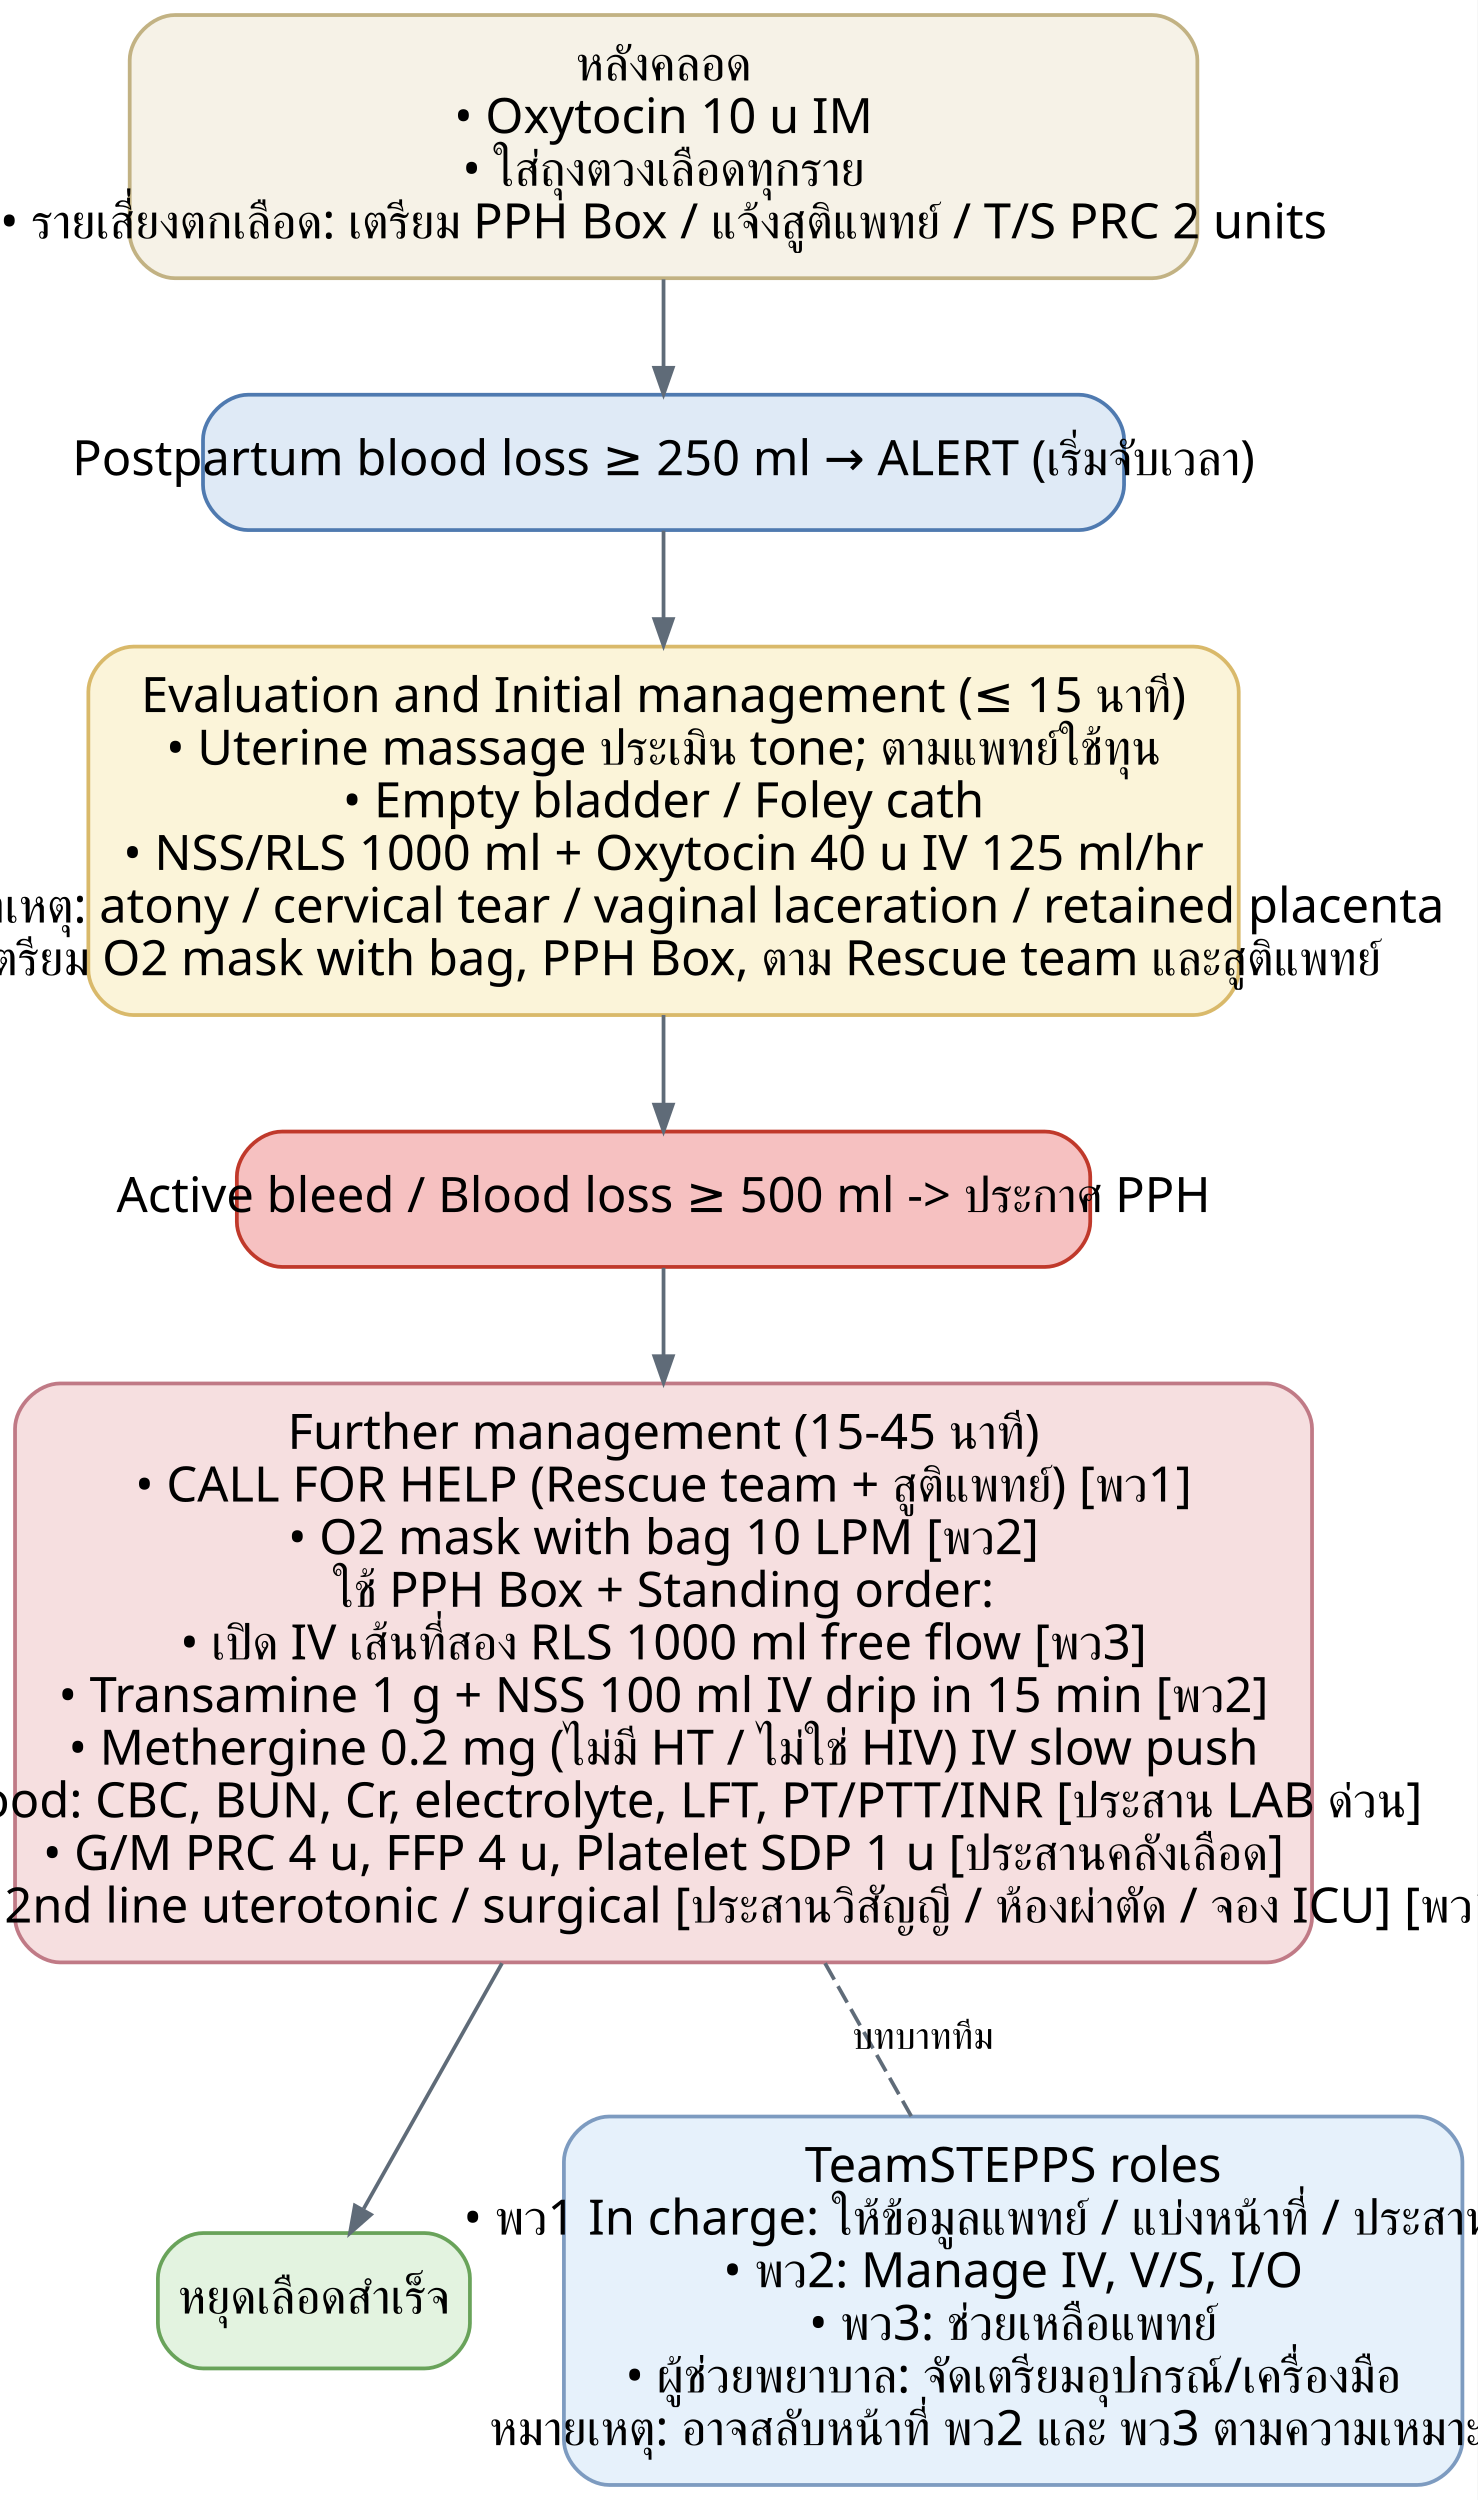
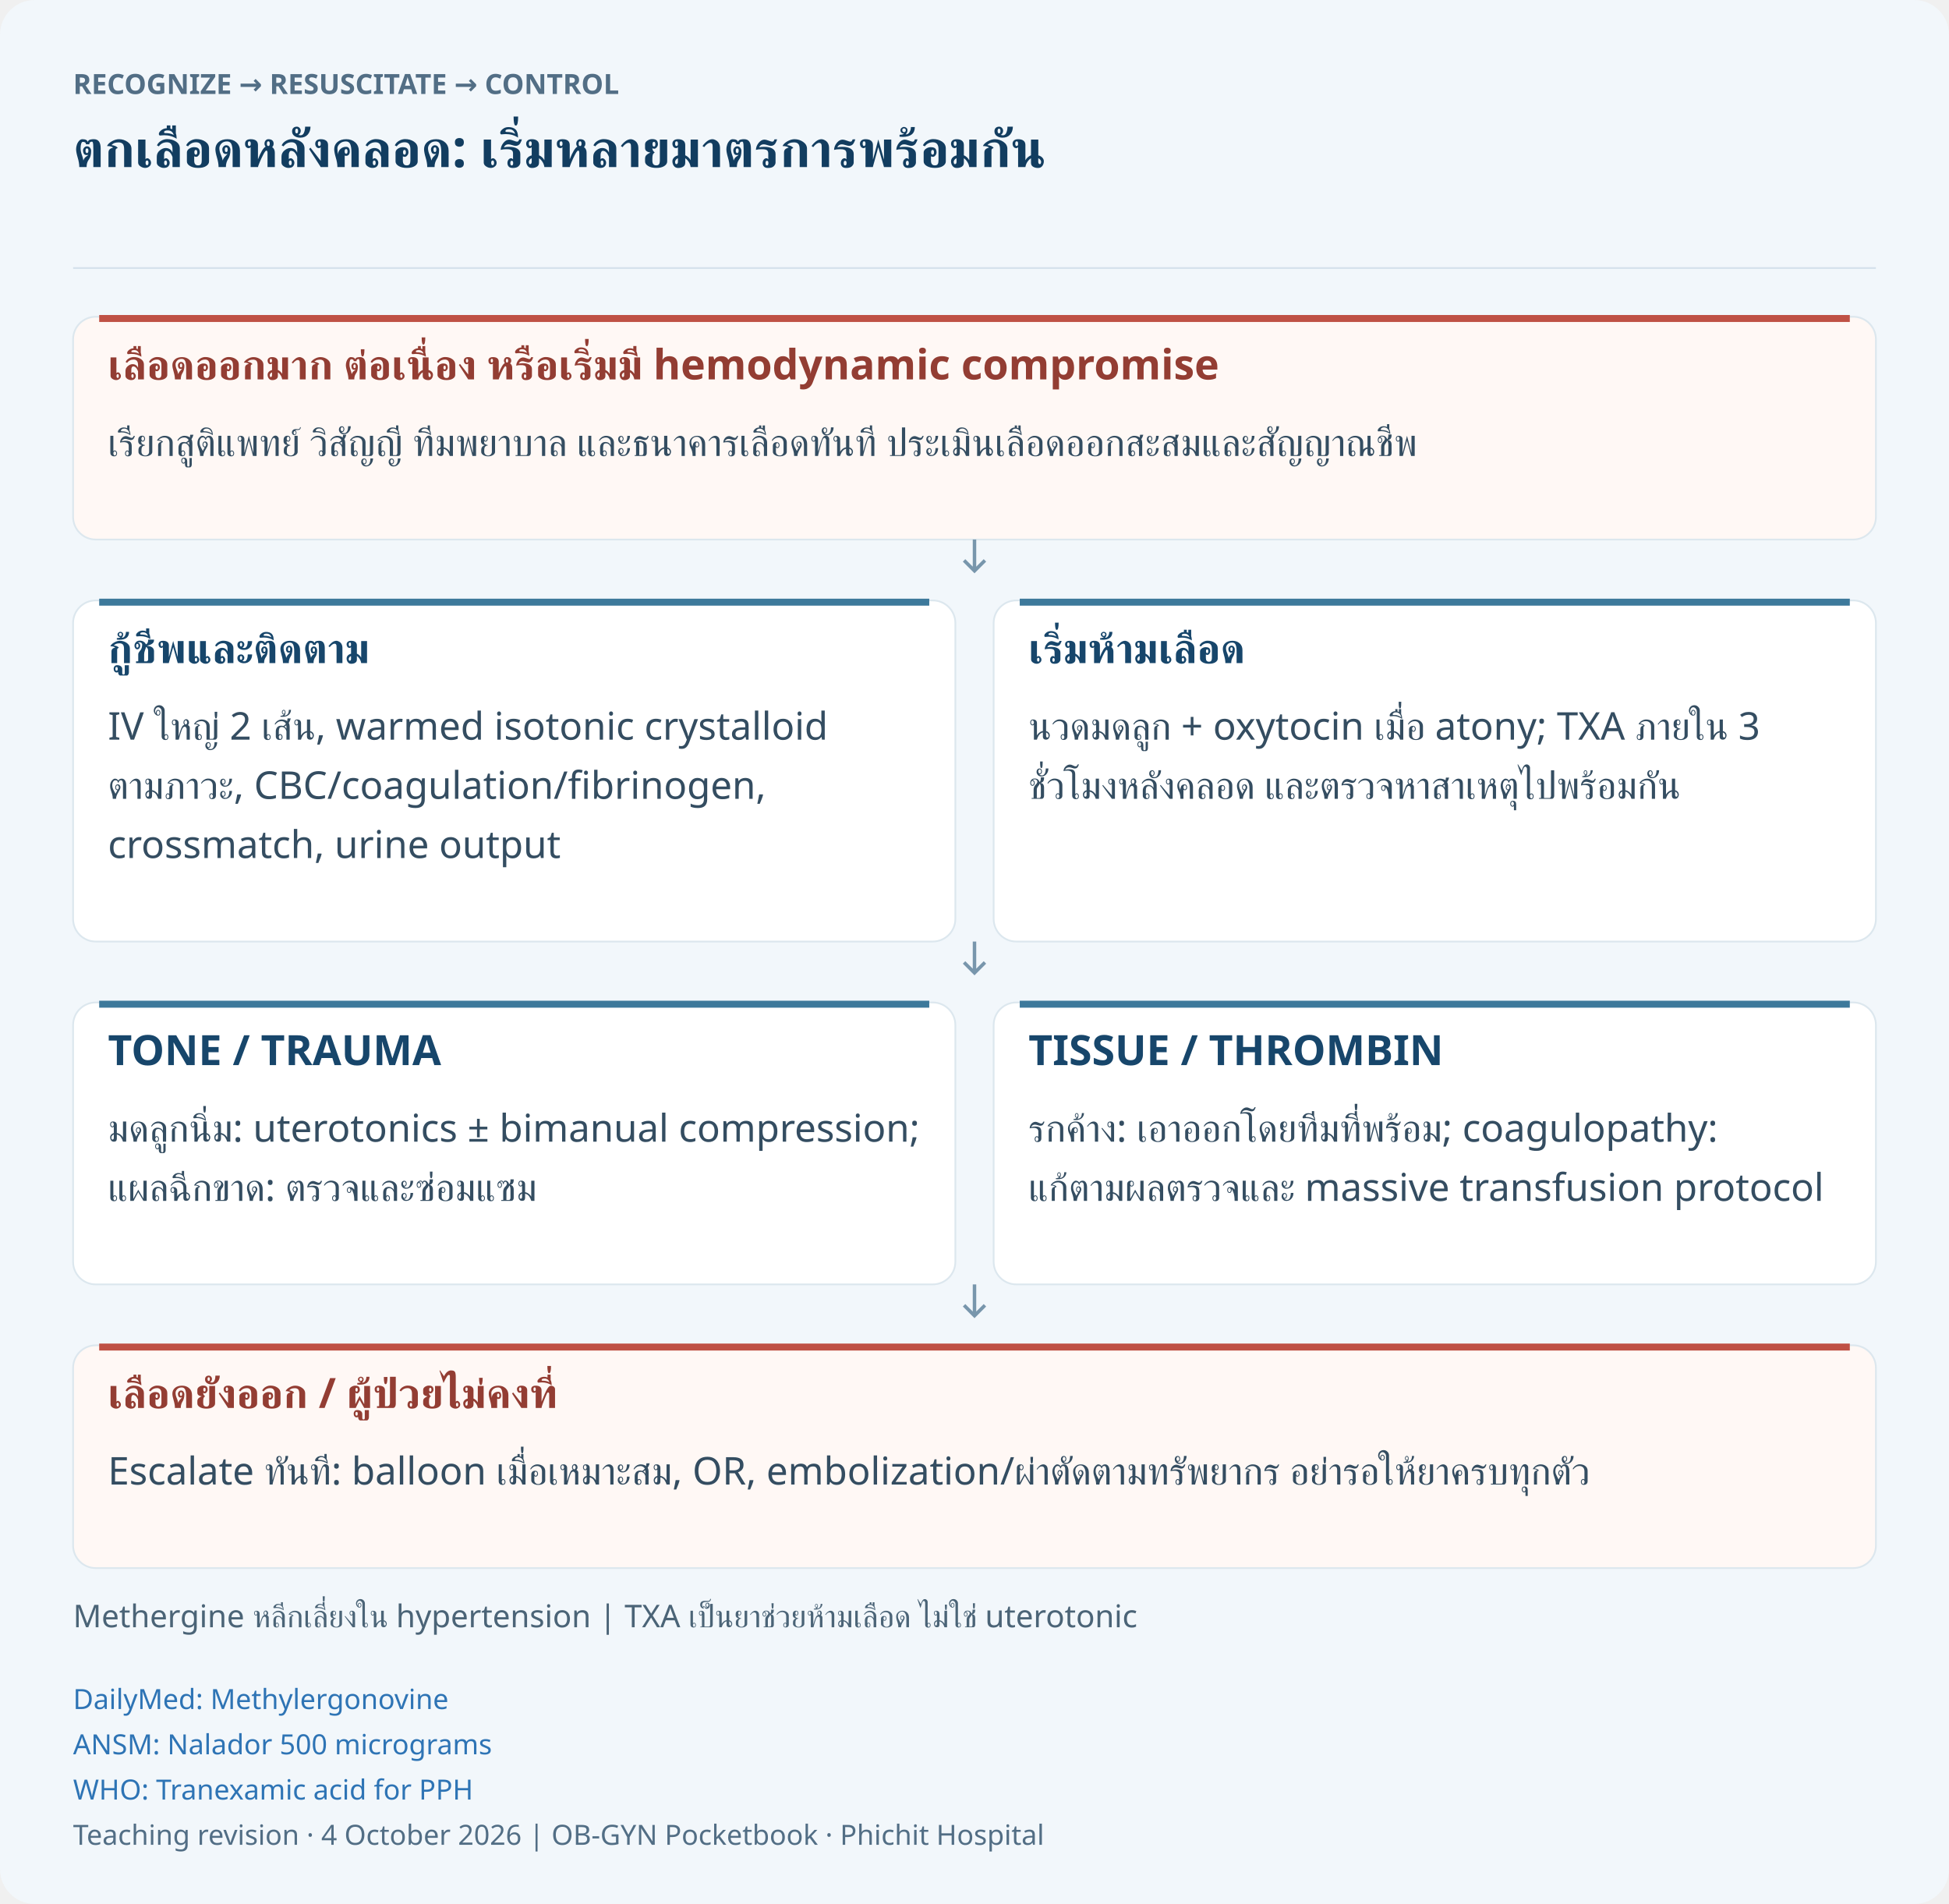
- <svg xmlns="http://www.w3.org/2000/svg" viewBox="0.00 0.00 393.00 665.00">
-   <g id="graph0" class="graph" transform="scale(1 1) rotate(0) translate(4 661)">
-     <polygon fill="white" stroke="transparent" points="-4,4 -4,-661 389,-661 389,4 -4,4" />
-     <g id="node1" class="node">
-       <path fill="#f6f2e7" stroke="#c2b283" d="M302.5,-657C302.5,-657 42.5,-657 42.5,-657 36.5,-657 30.5,-651 30.5,-645 30.5,-645 30.5,-599 30.5,-599 30.5,-593 36.5,-587 42.5,-587 42.5,-587 302.5,-587 302.5,-587 308.5,-587 314.5,-593 314.5,-599 314.5,-599 314.5,-645 314.5,-645 314.5,-651 308.5,-657 302.5,-657" />
-       <text text-anchor="middle" x="172.5" y="-639.6" font-family="Sarabun, 'TH Sarabun New', Tahoma, sans-serif" font-size="13.00">หลังคลอด</text>
-       <text text-anchor="middle" x="172.5" y="-625.6" font-family="Sarabun, 'TH Sarabun New', Tahoma, sans-serif" font-size="13.00">• Oxytocin 10 u IM</text>
-       <text text-anchor="middle" x="172.5" y="-611.6" font-family="Sarabun, 'TH Sarabun New', Tahoma, sans-serif" font-size="13.00">• ใส่ถุงตวงเลือดทุกราย</text>
-       <text text-anchor="middle" x="172.5" y="-597.6" font-family="Sarabun, 'TH Sarabun New', Tahoma, sans-serif" font-size="13.00">• รายเสี่ยงตกเลือด: เตรียม PPH Box / แจ้งสูติแพทย์ / T/S PRC 2 units</text>
-     </g>
-     <g id="node2" class="node">
-       <path fill="#dfeaf6" stroke="#4f7ab0" d="M283,-556C283,-556 62,-556 62,-556 56,-556 50,-550 50,-544 50,-544 50,-532 50,-532 50,-526 56,-520 62,-520 62,-520 283,-520 283,-520 289,-520 295,-526 295,-532 295,-532 295,-544 295,-544 295,-550 289,-556 283,-556" />
-       <text text-anchor="middle" x="172.5" y="-534.6" font-family="Sarabun, 'TH Sarabun New', Tahoma, sans-serif" font-size="13.00">Postpartum blood loss ≥ 250 ml → ALERT (เริ่มจับเวลา)</text>
-     </g>
-     <g id="edge1" class="edge">
-       <path fill="none" stroke="#5f6b78" d="M172.5,-586.7C172.5,-578.8 172.5,-570.56 172.5,-563.19" />
-       <polygon fill="#5f6b78" stroke="#5f6b78" points="174.95,-563.16 172.5,-556.16 170.05,-563.16 174.95,-563.16" />
-     </g>
-     <g id="node3" class="node">
-       <path fill="#fbf4d9" stroke="#d9b96a" d="M313.5,-489C313.5,-489 31.5,-489 31.5,-489 25.5,-489 19.5,-483 19.5,-477 19.5,-477 19.5,-403 19.5,-403 19.5,-397 25.5,-391 31.5,-391 31.5,-391 313.5,-391 313.5,-391 319.5,-391 325.5,-397 325.5,-403 325.5,-403 325.5,-477 325.5,-477 325.5,-483 319.5,-489 313.5,-489" />
-       <text text-anchor="middle" x="172.5" y="-471.6" font-family="Sarabun, 'TH Sarabun New', Tahoma, sans-serif" font-size="13.00">Evaluation and Initial management (≤ 15 นาที)</text>
-       <text text-anchor="middle" x="172.5" y="-457.6" font-family="Sarabun, 'TH Sarabun New', Tahoma, sans-serif" font-size="13.00">• Uterine massage ประเมิน tone; ตามแพทย์ใช้ทุน</text>
-       <text text-anchor="middle" x="172.5" y="-443.6" font-family="Sarabun, 'TH Sarabun New', Tahoma, sans-serif" font-size="13.00">• Empty bladder / Foley cath</text>
-       <text text-anchor="middle" x="172.5" y="-429.6" font-family="Sarabun, 'TH Sarabun New', Tahoma, sans-serif" font-size="13.00">• NSS/RLS 1000 ml + Oxytocin 40 u IV 125 ml/hr</text>
-       <text text-anchor="middle" x="172.5" y="-415.6" font-family="Sarabun, 'TH Sarabun New', Tahoma, sans-serif" font-size="13.00">• หาสาเหตุ: atony / cervical tear / vaginal laceration / retained placenta</text>
-       <text text-anchor="middle" x="172.5" y="-401.6" font-family="Sarabun, 'TH Sarabun New', Tahoma, sans-serif" font-size="13.00">• เตรียม O2 mask with bag, PPH Box, ตาม Rescue team และสูติแพทย์</text>
-     </g>
-     <g id="edge2" class="edge">
-       <path fill="none" stroke="#5f6b78" d="M172.5,-519.84C172.5,-513.1 172.5,-504.95 172.5,-496.48" />
-       <polygon fill="#5f6b78" stroke="#5f6b78" points="174.95,-496.32 172.5,-489.32 170.05,-496.32 174.95,-496.32" />
-     </g>
-     <g id="node4" class="node">
-       <path fill="#f6c1c1" stroke="#c0392b" d="M274,-360C274,-360 71,-360 71,-360 65,-360 59,-354 59,-348 59,-348 59,-336 59,-336 59,-330 65,-324 71,-324 71,-324 274,-324 274,-324 280,-324 286,-330 286,-336 286,-336 286,-348 286,-348 286,-354 280,-360 274,-360" />
-       <text text-anchor="middle" x="172.5" y="-338.6" font-family="Sarabun, 'TH Sarabun New', Tahoma, sans-serif" font-size="13.00">Active bleed / Blood loss ≥ 500 ml -&gt; ประกาศ PPH</text>
-     </g>
-     <g id="edge3" class="edge">
-       <path fill="none" stroke="#5f6b78" d="M172.5,-391C172.5,-382.88 172.5,-374.75 172.5,-367.56" />
-       <polygon fill="#5f6b78" stroke="#5f6b78" points="174.95,-367.16 172.5,-360.16 170.05,-367.16 174.95,-367.16" />
-     </g>
-     <g id="node5" class="node">
-       <path fill="#f6dfe0" stroke="#c07a86" d="M333,-293C333,-293 12,-293 12,-293 6,-293 0,-287 0,-281 0,-281 0,-151 0,-151 0,-145 6,-139 12,-139 12,-139 333,-139 333,-139 339,-139 345,-145 345,-151 345,-151 345,-281 345,-281 345,-287 339,-293 333,-293" />
-       <text text-anchor="middle" x="172.5" y="-275.6" font-family="Sarabun, 'TH Sarabun New', Tahoma, sans-serif" font-size="13.00">Further management (15-45 นาที)</text>
-       <text text-anchor="middle" x="172.5" y="-261.6" font-family="Sarabun, 'TH Sarabun New', Tahoma, sans-serif" font-size="13.00">• CALL FOR HELP (Rescue team + สูติแพทย์) [พว1]</text>
-       <text text-anchor="middle" x="172.5" y="-247.6" font-family="Sarabun, 'TH Sarabun New', Tahoma, sans-serif" font-size="13.00">• O2 mask with bag 10 LPM [พว2]</text>
-       <text text-anchor="middle" x="172.5" y="-233.6" font-family="Sarabun, 'TH Sarabun New', Tahoma, sans-serif" font-size="13.00">ใช้ PPH Box + Standing order:</text>
-       <text text-anchor="middle" x="172.5" y="-219.6" font-family="Sarabun, 'TH Sarabun New', Tahoma, sans-serif" font-size="13.00">• เปิด IV เส้นที่สอง RLS 1000 ml free flow [พว3]</text>
-       <text text-anchor="middle" x="172.5" y="-205.6" font-family="Sarabun, 'TH Sarabun New', Tahoma, sans-serif" font-size="13.00">• Transamine 1 g + NSS 100 ml IV drip in 15 min [พว2]</text>
-       <text text-anchor="middle" x="172.5" y="-191.6" font-family="Sarabun, 'TH Sarabun New', Tahoma, sans-serif" font-size="13.00">• Methergine 0.2 mg (ไม่มี HT / ไม่ใช่ HIV) IV slow push</text>
-       <text text-anchor="middle" x="172.5" y="-177.6" font-family="Sarabun, 'TH Sarabun New', Tahoma, sans-serif" font-size="13.00">• Blood: CBC, BUN, Cr, electrolyte, LFT, PT/PTT/INR [ประสาน LAB ด่วน]</text>
-       <text text-anchor="middle" x="172.5" y="-163.6" font-family="Sarabun, 'TH Sarabun New', Tahoma, sans-serif" font-size="13.00">• G/M PRC 4 u, FFP 4 u, Platelet SDP 1 u [ประสานคลังเลือด]</text>
-       <text text-anchor="middle" x="172.5" y="-149.6" font-family="Sarabun, 'TH Sarabun New', Tahoma, sans-serif" font-size="13.00">• พิจารณา 2nd line uterotonic / surgical [ประสานวิสัญญี / ห้องผ่าตัด / จอง ICU] [พว1]</text>
-     </g>
-     <g id="edge4" class="edge">
-       <path fill="none" stroke="#5f6b78" d="M172.5,-323.76C172.5,-317.14 172.5,-309.07 172.5,-300.36" />
-       <polygon fill="#5f6b78" stroke="#5f6b78" points="174.95,-300.25 172.5,-293.25 170.05,-300.25 174.95,-300.25" />
-     </g>
-     <g id="node6" class="node">
-       <path fill="#e3f3e0" stroke="#69a35a" d="M109,-67C109,-67 50,-67 50,-67 44,-67 38,-61 38,-55 38,-55 38,-43 38,-43 38,-37 44,-31 50,-31 50,-31 109,-31 109,-31 115,-31 121,-37 121,-43 121,-43 121,-55 121,-55 121,-61 115,-67 109,-67" />
-       <text text-anchor="middle" x="79.5" y="-45.6" font-family="Sarabun, 'TH Sarabun New', Tahoma, sans-serif" font-size="13.00">หยุดเลือดสำเร็จ</text>
-     </g>
-     <g id="edge5" class="edge">
-       <path fill="none" stroke="#5f6b78" d="M129.54,-138.78C116.18,-115.07 102.42,-90.67 92.73,-73.47" />
-       <polygon fill="#5f6b78" stroke="#5f6b78" points="94.66,-71.91 89.09,-67.01 90.39,-74.31 94.66,-71.91" />
-     </g>
-     <g id="node7" class="node">
-       <path fill="#e6f1fb" stroke="#7d9bc0" d="M373,-98C373,-98 158,-98 158,-98 152,-98 146,-92 146,-86 146,-86 146,-12 146,-12 146,-6 152,0 158,0 158,0 373,0 373,0 379,0 385,-6 385,-12 385,-12 385,-86 385,-86 385,-92 379,-98 373,-98" />
-       <text text-anchor="middle" x="265.5" y="-80.6" font-family="Sarabun, 'TH Sarabun New', Tahoma, sans-serif" font-size="13.00">TeamSTEPPS roles</text>
-       <text text-anchor="middle" x="265.5" y="-66.6" font-family="Sarabun, 'TH Sarabun New', Tahoma, sans-serif" font-size="13.00">• พว1 In charge: ให้ข้อมูลแพทย์ / แบ่งหน้าที่ / ประสานงาน</text>
-       <text text-anchor="middle" x="265.5" y="-52.6" font-family="Sarabun, 'TH Sarabun New', Tahoma, sans-serif" font-size="13.00">• พว2: Manage IV, V/S, I/O</text>
-       <text text-anchor="middle" x="265.5" y="-38.6" font-family="Sarabun, 'TH Sarabun New', Tahoma, sans-serif" font-size="13.00">• พว3: ช่วยเหลือแพทย์</text>
-       <text text-anchor="middle" x="265.5" y="-24.6" font-family="Sarabun, 'TH Sarabun New', Tahoma, sans-serif" font-size="13.00">• ผู้ช่วยพยาบาล: จัดเตรียมอุปกรณ์/เครื่องมือ</text>
-       <text text-anchor="middle" x="265.5" y="-10.6" font-family="Sarabun, 'TH Sarabun New', Tahoma, sans-serif" font-size="13.00">หมายเหตุ: อาจสลับหน้าที่ พว2 และ พว3 ตามความเหมาะสม</text>
-     </g>
-     <g id="edge6" class="edge">
-       <path fill="none" stroke="#5f6b78" stroke-dasharray="5,2" d="M215.46,-138.78C223.27,-124.93 231.21,-110.85 238.39,-98.1" />
-       <text text-anchor="middle" x="241.5" y="-116" font-family="Sarabun, 'TH Sarabun New', Tahoma, sans-serif" font-size="10.00">บทบาททีม</text>
-     </g>
+ <svg xmlns="http://www.w3.org/2000/svg" viewBox="0 0 1120 1094" role="img" aria-labelledby="title desc">
+   <rect width="1120" height="1094" rx="20" fill="#f2f7fb" />
+   <g font-family="Tahoma, Leelawadee UI, sans-serif">
+     <text x="42" y="54" font-size="16" font-weight="700" fill="#526e85">
+       <tspan x="42" dy="0">RECOGNIZE → RESUSCITATE → CONTROL</tspan>
+     </text>
+     <text x="42" y="96" font-size="30" font-weight="700" fill="#123d60">
+       <tspan x="42" dy="0">ตกเลือดหลังคลอด: เริ่มหลายมาตรการพร้อมกัน</tspan>
+     </text>
+     <path d="M42 154 H1078" stroke="#d5e1eb" />
+     <rect x="42.0" y="182" width="1036.0" height="128" rx="13" fill="#fff8f5" stroke="#dce7ee" />
+     <path d="M57.0 183 H1063.0" stroke="#bf5145" stroke-width="4" />
+     <text x="62.0" y="218" font-size="24" font-weight="700" fill="#933d33">
+       <tspan x="62.0" dy="0">เลือดออกมาก ต่อเนื่อง หรือเริ่มมี hemodynamic compromise</tspan>
+     </text>
+     <text x="62.0" y="262" font-size="22" font-weight="400" fill="#344d61">
+       <tspan x="62.0" dy="0">เรียกสูติแพทย์ วิสัญญี ทีมพยาบาล และธนาคารเลือดทันที ประเมินเลือดออกสะสมและสัญญาณชีพ</tspan>
+     </text>
+     <path d="M560 310 v18 m-6 -6 l6 6 6 -6" fill="none" stroke="#7896ac" stroke-width="2" />
+     <rect x="42.0" y="345" width="507.0" height="196" rx="13" fill="#ffffff" stroke="#dce7ee" />
+     <path d="M57.0 346 H534.0" stroke="#3d799b" stroke-width="4" />
+     <text x="62.0" y="381" font-size="24" font-weight="700" fill="#17466b">
+       <tspan x="62.0" dy="0">กู้ชีพและติดตาม</tspan>
+     </text>
+     <text x="62.0" y="425" font-size="22" font-weight="400" fill="#344d61">
+       <tspan x="62.0" dy="0">IV ใหญ่ 2 เส้น, warmed isotonic crystalloid</tspan>
+       <tspan x="62.0" dy="34">ตามภาวะ, CBC/coagulation/fibrinogen,</tspan>
+       <tspan x="62.0" dy="34">crossmatch, urine output</tspan>
+     </text>
+     <rect x="571.0" y="345" width="507.0" height="196" rx="13" fill="#ffffff" stroke="#dce7ee" />
+     <path d="M586.0 346 H1063.0" stroke="#3d799b" stroke-width="4" />
+     <text x="591.0" y="381" font-size="24" font-weight="700" fill="#17466b">
+       <tspan x="591.0" dy="0">เริ่มห้ามเลือด</tspan>
+     </text>
+     <text x="591.0" y="425" font-size="22" font-weight="400" fill="#344d61">
+       <tspan x="591.0" dy="0">นวดมดลูก + oxytocin เมื่อ atony; TXA ภายใน 3</tspan>
+       <tspan x="591.0" dy="34">ชั่วโมงหลังคลอด และตรวจหาสาเหตุไปพร้อมกัน</tspan>
+     </text>
+     <path d="M560 541 v18 m-6 -6 l6 6 6 -6" fill="none" stroke="#7896ac" stroke-width="2" />
+     <rect x="42.0" y="576" width="507.0" height="162" rx="13" fill="#ffffff" stroke="#dce7ee" />
+     <path d="M57.0 577 H534.0" stroke="#3d799b" stroke-width="4" />
+     <text x="62.0" y="612" font-size="24" font-weight="700" fill="#17466b">
+       <tspan x="62.0" dy="0">TONE / TRAUMA</tspan>
+     </text>
+     <text x="62.0" y="656" font-size="22" font-weight="400" fill="#344d61">
+       <tspan x="62.0" dy="0">มดลูกนิ่ม: uterotonics ± bimanual compression;</tspan>
+       <tspan x="62.0" dy="34">แผลฉีกขาด: ตรวจและซ่อมแซม</tspan>
+     </text>
+     <rect x="571.0" y="576" width="507.0" height="162" rx="13" fill="#ffffff" stroke="#dce7ee" />
+     <path d="M586.0 577 H1063.0" stroke="#3d799b" stroke-width="4" />
+     <text x="591.0" y="612" font-size="24" font-weight="700" fill="#17466b">
+       <tspan x="591.0" dy="0">TISSUE / THROMBIN</tspan>
+     </text>
+     <text x="591.0" y="656" font-size="22" font-weight="400" fill="#344d61">
+       <tspan x="591.0" dy="0">รกค้าง: เอาออกโดยทีมที่พร้อม; coagulopathy:</tspan>
+       <tspan x="591.0" dy="34">แก้ตามผลตรวจและ massive transfusion protocol</tspan>
+     </text>
+     <path d="M560 738 v18 m-6 -6 l6 6 6 -6" fill="none" stroke="#7896ac" stroke-width="2" />
+     <rect x="42.0" y="773" width="1036.0" height="128" rx="13" fill="#fff8f5" stroke="#dce7ee" />
+     <path d="M57.0 774 H1063.0" stroke="#bf5145" stroke-width="4" />
+     <text x="62.0" y="809" font-size="24" font-weight="700" fill="#933d33">
+       <tspan x="62.0" dy="0">เลือดยังออก / ผู้ป่วยไม่คงที่</tspan>
+     </text>
+     <text x="62.0" y="853" font-size="22" font-weight="400" fill="#344d61">
+       <tspan x="62.0" dy="0">Escalate ทันที: balloon เมื่อเหมาะสม, OR, embolization/ผ่าตัดตามทรัพยากร อย่ารอให้ยาครบทุกตัว</tspan>
+     </text>
+     <text x="42" y="935" font-size="18" font-weight="400" fill="#4b6477">
+       <tspan x="42" dy="0">Methergine หลีกเลี่ยงใน hypertension | TXA เป็นยาช่วยห้ามเลือด ไม่ใช่ uterotonic</tspan>
+     </text>
+     <a href="https://dailymed.nlm.nih.gov/dailymed/drugInfo.cfm?setid=17ee0c79-ac98-4400-ae77-985978fca07e">
+       <text x="42" y="982" font-size="16" font-weight="400" fill="#2e74b5">
+         <tspan x="42" dy="0">DailyMed: Methylergonovine</tspan>
+       </text>
+     </a>
+     <a href="https://base-donnees-publique.medicaments.gouv.fr/medicament/61722693/extrait">
+       <text x="42" y="1008" font-size="16" font-weight="400" fill="#2e74b5">
+         <tspan x="42" dy="0">ANSM: Nalador 500 micrograms</tspan>
+       </text>
+     </a>
+     <a href="https://www.ncbi.nlm.nih.gov/books/NBK493076/?report=reader">
+       <text x="42" y="1034" font-size="16" font-weight="400" fill="#2e74b5">
+         <tspan x="42" dy="0">WHO: Tranexamic acid for PPH</tspan>
+       </text>
+     </a>
+     <text x="42" y="1060" font-size="16" font-weight="400" fill="#526e85">
+       <tspan x="42" dy="0">Teaching revision · 4 October 2026 | OB-GYN Pocketbook · Phichit Hospital</tspan>
+     </text>
  </g>
</svg>
